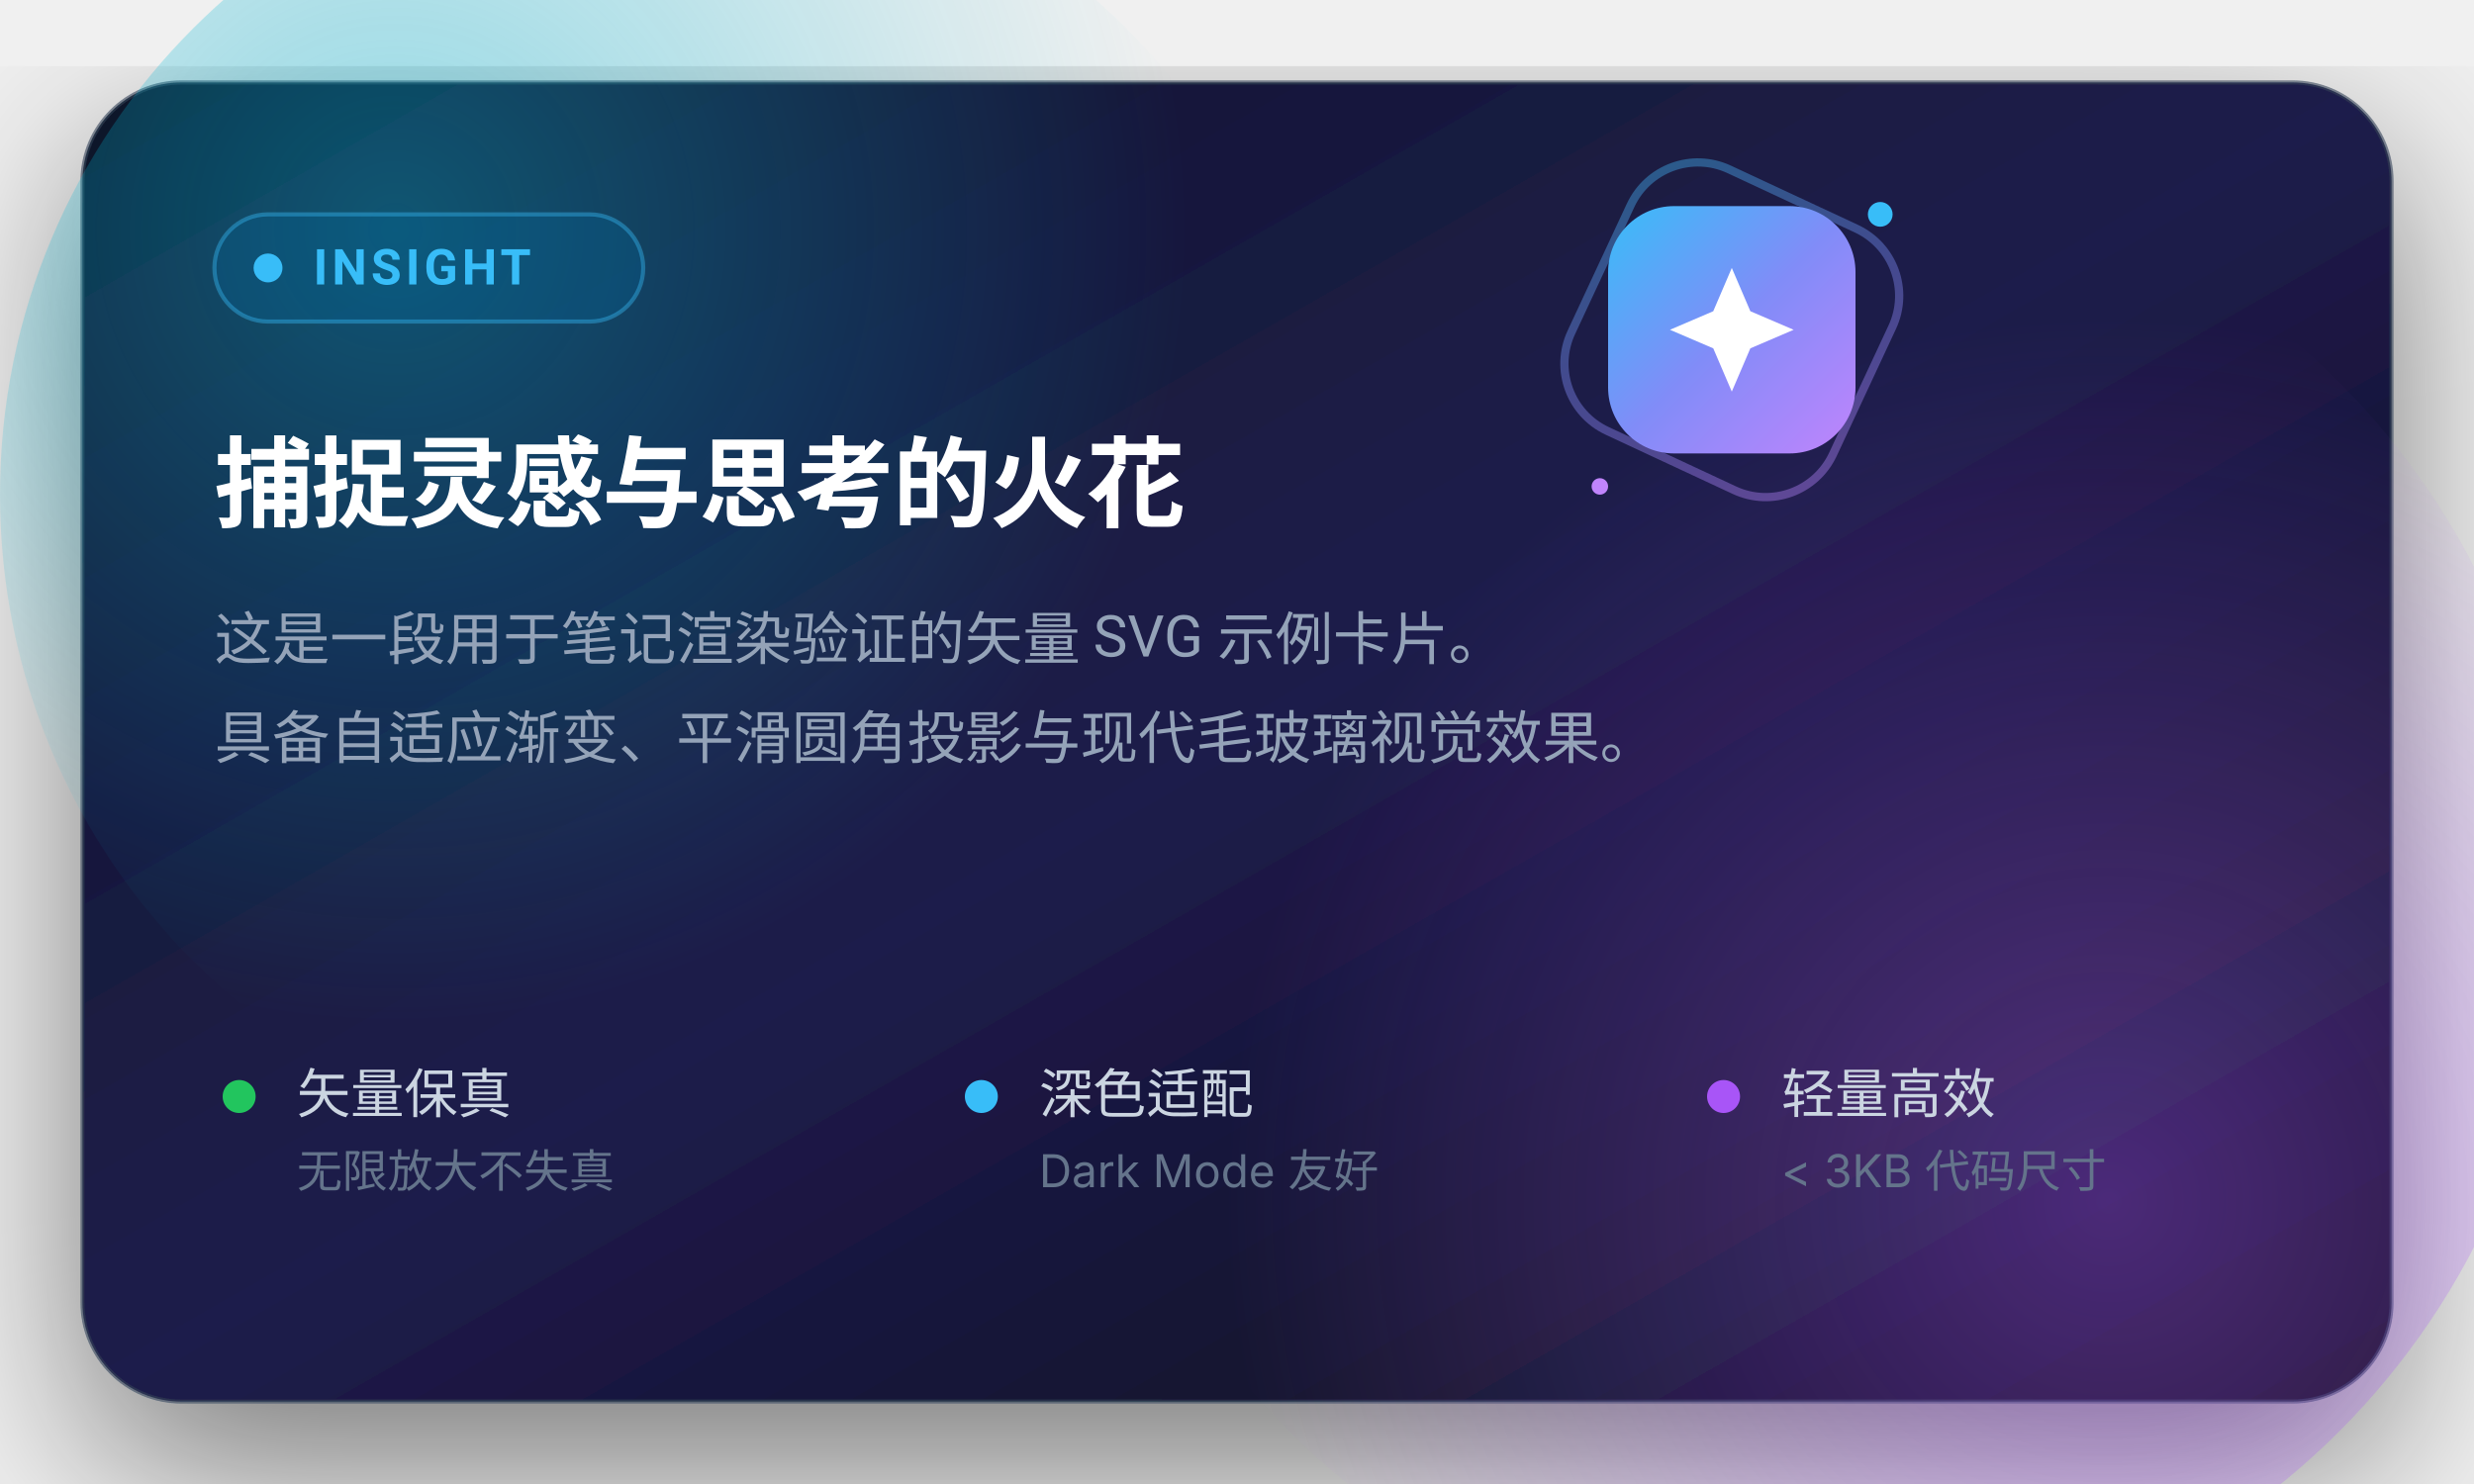
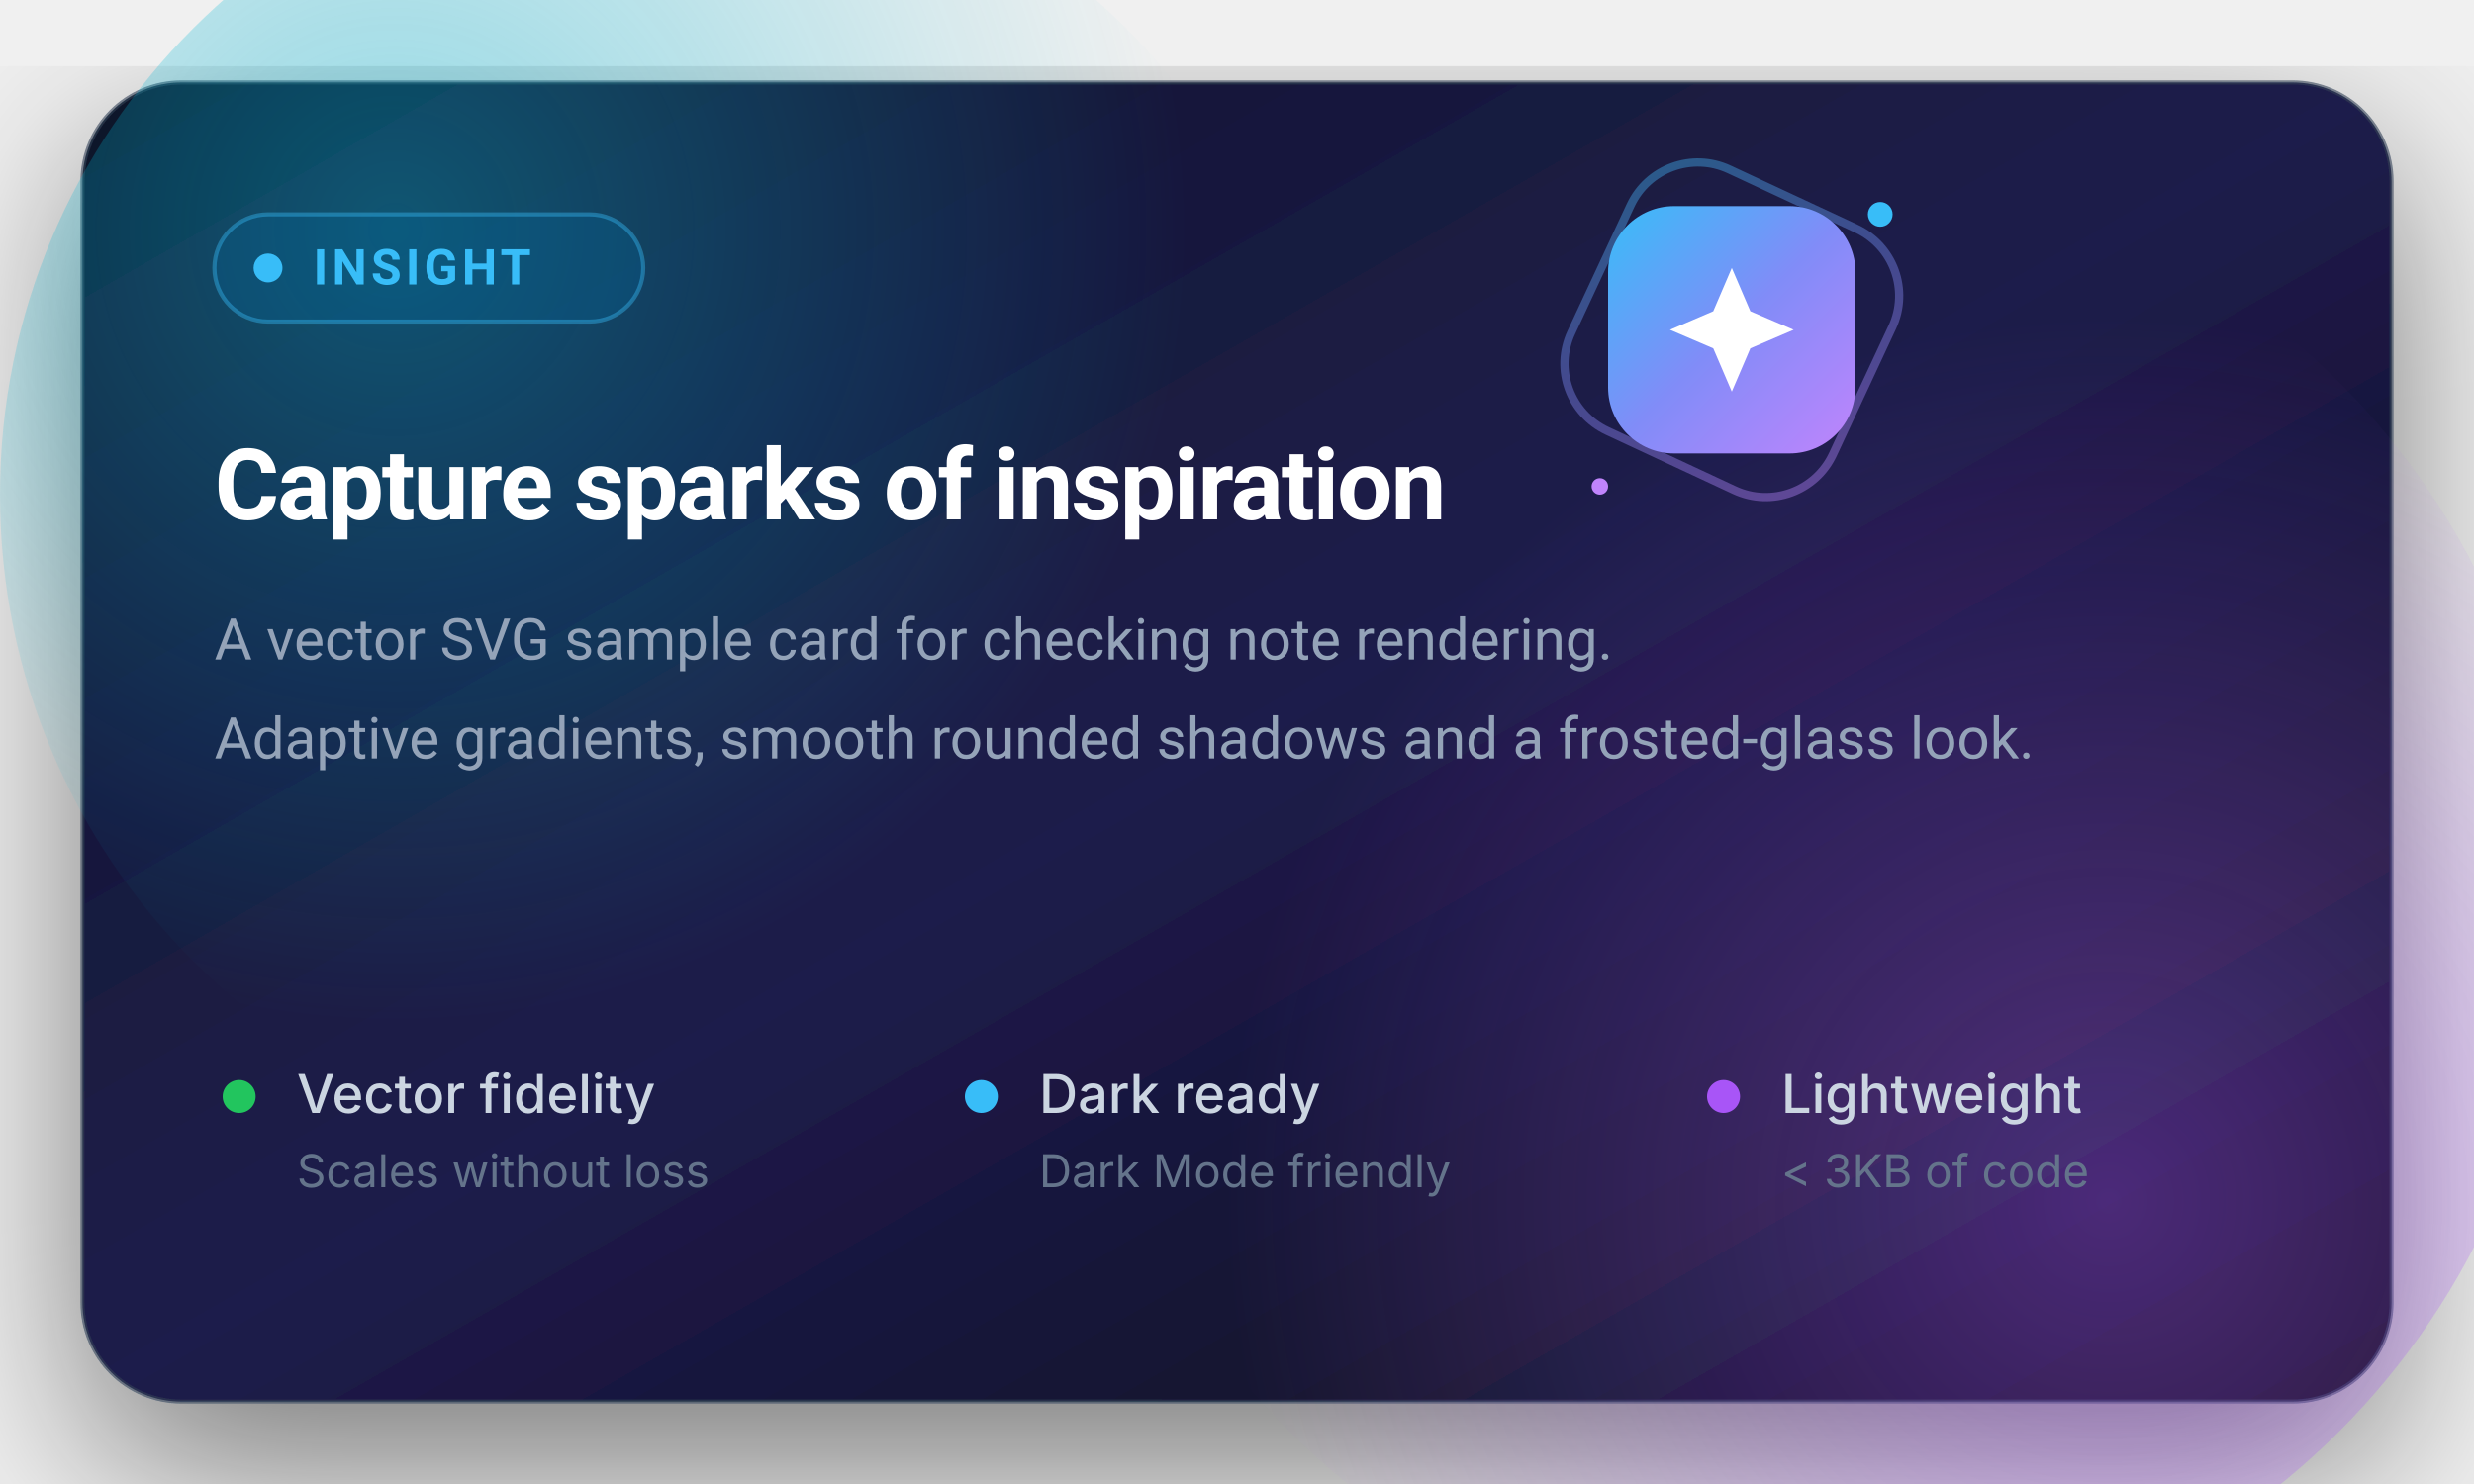
<svg xmlns="http://www.w3.org/2000/svg" viewBox="0 0 600 360" width="100%" height="100%">
  <defs>
    <linearGradient id="bg-grad" x1="0%" y1="0%" x2="100%" y2="100%">
      <stop offset="0%" stop-color="#0f172a" />
      <stop offset="50%" stop-color="#1e1b4b" />
      <stop offset="100%" stop-color="#090d16" />
    </linearGradient>
    <radialGradient id="glow-cyan" cx="30%" cy="30%" r="60%">
      <stop offset="0%" stop-color="#06b6d4" stop-opacity="0.4" />
      <stop offset="100%" stop-color="#06b6d4" stop-opacity="0" />
    </radialGradient>
    <radialGradient id="glow-purple" cx="70%" cy="70%" r="60%">
      <stop offset="0%" stop-color="#a855f7" stop-opacity="0.4" />
      <stop offset="100%" stop-color="#a855f7" stop-opacity="0" />
    </radialGradient>
    <linearGradient id="icon-grad" x1="0%" y1="0%" x2="100%" y2="100%">
      <stop offset="0%" stop-color="#38bdf8" />
      <stop offset="50%" stop-color="#818cf8" />
      <stop offset="100%" stop-color="#c084fc" />
    </linearGradient>
    <linearGradient id="line-grad" x1="0%" y1="0%" x2="100%" y2="0%">
      <stop offset="0%" stop-color="#38bdf8" stop-opacity="0" />
      <stop offset="50%" stop-color="#818cf8" stop-opacity="0.8" />
      <stop offset="100%" stop-color="#c084fc" stop-opacity="0" />
    </linearGradient>
    <filter id="card-shadow" x="-10%" y="-10%" width="120%" height="120%">
      <feDropShadow dx="0" dy="16" stdDeviation="24" flood-color="#000000" flood-opacity="0.5" />
    </filter>
  </defs>
  <style>
    .title { font-family: -apple-system, BlinkMacSystemFont, "Segoe UI", Roboto, "PingFang SC", sans-serif; font-weight: 700; fill: #ffffff; font-size: 24px; letter-spacing: -0.5px; }
    .subtitle { font-family: -apple-system, BlinkMacSystemFont, "Segoe UI", Roboto, "PingFang SC", sans-serif; font-weight: 400; fill: #94a3b8; font-size: 14px; }
    .tag { font-family: -apple-system, BlinkMacSystemFont, "Segoe UI", Roboto, sans-serif; font-weight: 600; fill: #38bdf8; font-size: 12px; letter-spacing: 1px; }
  </style>
  <g filter="url(#card-shadow)">
    <rect x="20" y="20" width="560" height="320" rx="24" fill="url(#bg-grad)" stroke="#334155" stroke-width="1" stroke-opacity="0.6" />
  </g>
  <circle cx="160" cy="120" r="160" fill="url(#glow-cyan)" />
  <circle cx="440" cy="220" r="180" fill="url(#glow-purple)" />
  <rect x="52" y="52" width="104" height="26" rx="13" fill="#0369a1" fill-opacity="0.25" stroke="#38bdf8" stroke-width="1" stroke-opacity="0.4" />
  <circle cx="65" cy="65" r="3.5" fill="#38bdf8" />
  <text x="76" y="69" class="tag">INSIGHT</text>
  <g transform="translate(420, 80)">
    <rect x="-35" y="-35" width="70" height="70" rx="18" fill="none" stroke="url(#icon-grad)" stroke-width="2" stroke-opacity="0.4" transform="rotate(25)" />
    <rect x="-30" y="-30" width="60" height="60" rx="16" fill="url(#icon-grad)" />
    <path d="M0 -15 L4.5 -4.5 L15 0 L4.5 4.5 L0 15 L-4.5 4.5 L-15 0 L-4.5 -4.5 Z" fill="#ffffff" />
    <circle cx="36" cy="-28" r="3" fill="#38bdf8" />
    <circle cx="-32" cy="38" r="2" fill="#c084fc" />
  </g>
-   <text x="52" y="126" class="title">捕捉灵感与思考的火花</text>
-   <text x="52" y="160" class="subtitle">这是一段用于笔记渲染验证的矢量 SVG 示例卡片。</text>
-   <text x="52" y="184" class="subtitle">具备自适应渐变、平滑圆角投影与现代毛玻璃视觉效果。</text>
+   <text x="52" y="126" class="title">Capture sparks of inspiration</text>
+   <text x="52" y="160" class="subtitle">A vector SVG sample card for checking note rendering.</text>
+   <text x="52" y="184" class="subtitle">Adaptive gradients, smooth rounded shadows and a frosted-glass look.</text>
  <line x1="52" y1="228" x2="548" y2="228" stroke="url(#line-grad)" stroke-width="1.5" />
  <g transform="translate(52, 260)">
    <g transform="translate(0, 0)">
      <circle cx="6" cy="6" r="4" fill="#22c55e" />
-       <text x="20" y="10" font-family="-apple-system, sans-serif" font-size="13" font-weight="500" fill="#cbd5e1">矢量保真</text>
-       <text x="20" y="28" font-family="-apple-system, sans-serif" font-size="11" fill="#64748b">无限放大不失真</text>
+       <text x="20" y="10" font-family="-apple-system, sans-serif" font-size="13" font-weight="500" fill="#cbd5e1">Vector fidelity</text>
+       <text x="20" y="28" font-family="-apple-system, sans-serif" font-size="11" fill="#64748b">Scales without loss</text>
    </g>
    <g transform="translate(180, 0)">
      <circle cx="6" cy="6" r="4" fill="#38bdf8" />
-       <text x="20" y="10" font-family="-apple-system, sans-serif" font-size="13" font-weight="500" fill="#cbd5e1">深色适配</text>
-       <text x="20" y="28" font-family="-apple-system, sans-serif" font-size="11" fill="#64748b">Dark Mode 友好</text>
+       <text x="20" y="10" font-family="-apple-system, sans-serif" font-size="13" font-weight="500" fill="#cbd5e1">Dark ready</text>
+       <text x="20" y="28" font-family="-apple-system, sans-serif" font-size="11" fill="#64748b">Dark Mode friendly</text>
    </g>
    <g transform="translate(360, 0)">
      <circle cx="6" cy="6" r="4" fill="#a855f7" />
-       <text x="20" y="10" font-family="-apple-system, sans-serif" font-size="13" font-weight="500" fill="#cbd5e1">轻量高效</text>
-       <text x="20" y="28" font-family="-apple-system, sans-serif" font-size="11" fill="#64748b">&lt; 3KB 代码尺寸</text>
+       <text x="20" y="10" font-family="-apple-system, sans-serif" font-size="13" font-weight="500" fill="#cbd5e1">Lightweight</text>
+       <text x="20" y="28" font-family="-apple-system, sans-serif" font-size="11" fill="#64748b">&lt; 3KB of code</text>
    </g>
  </g>
</svg>
